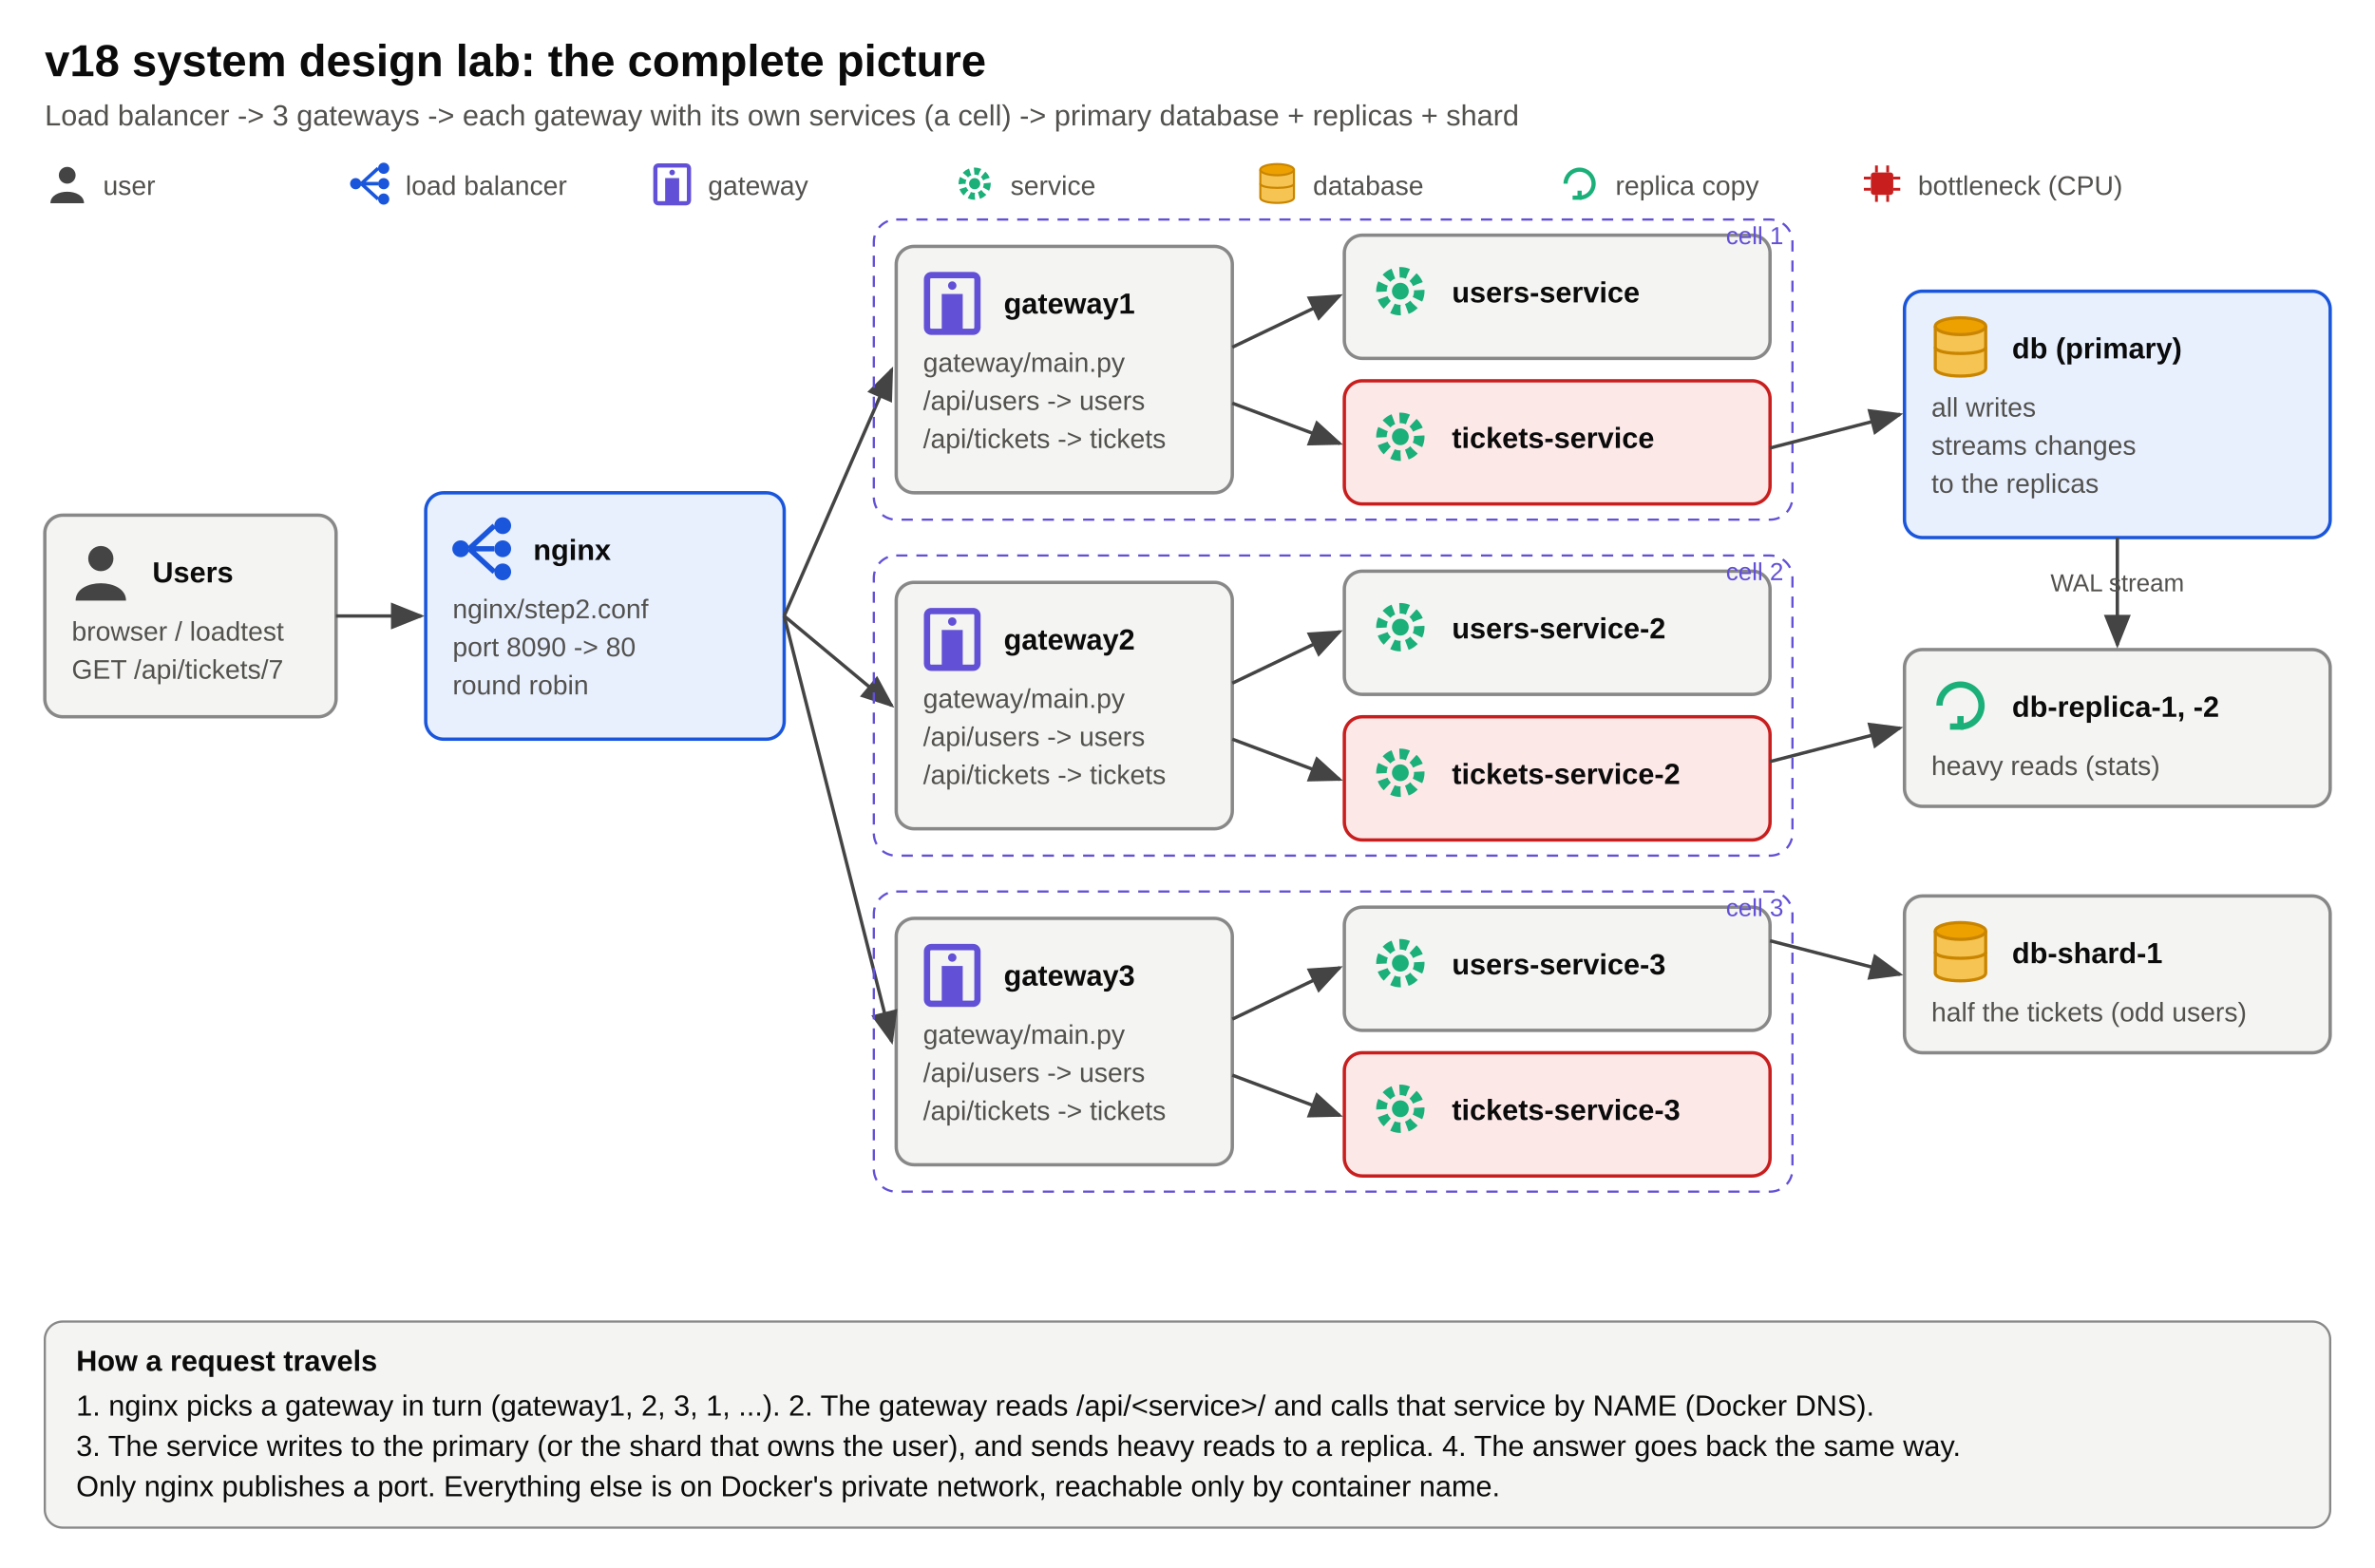
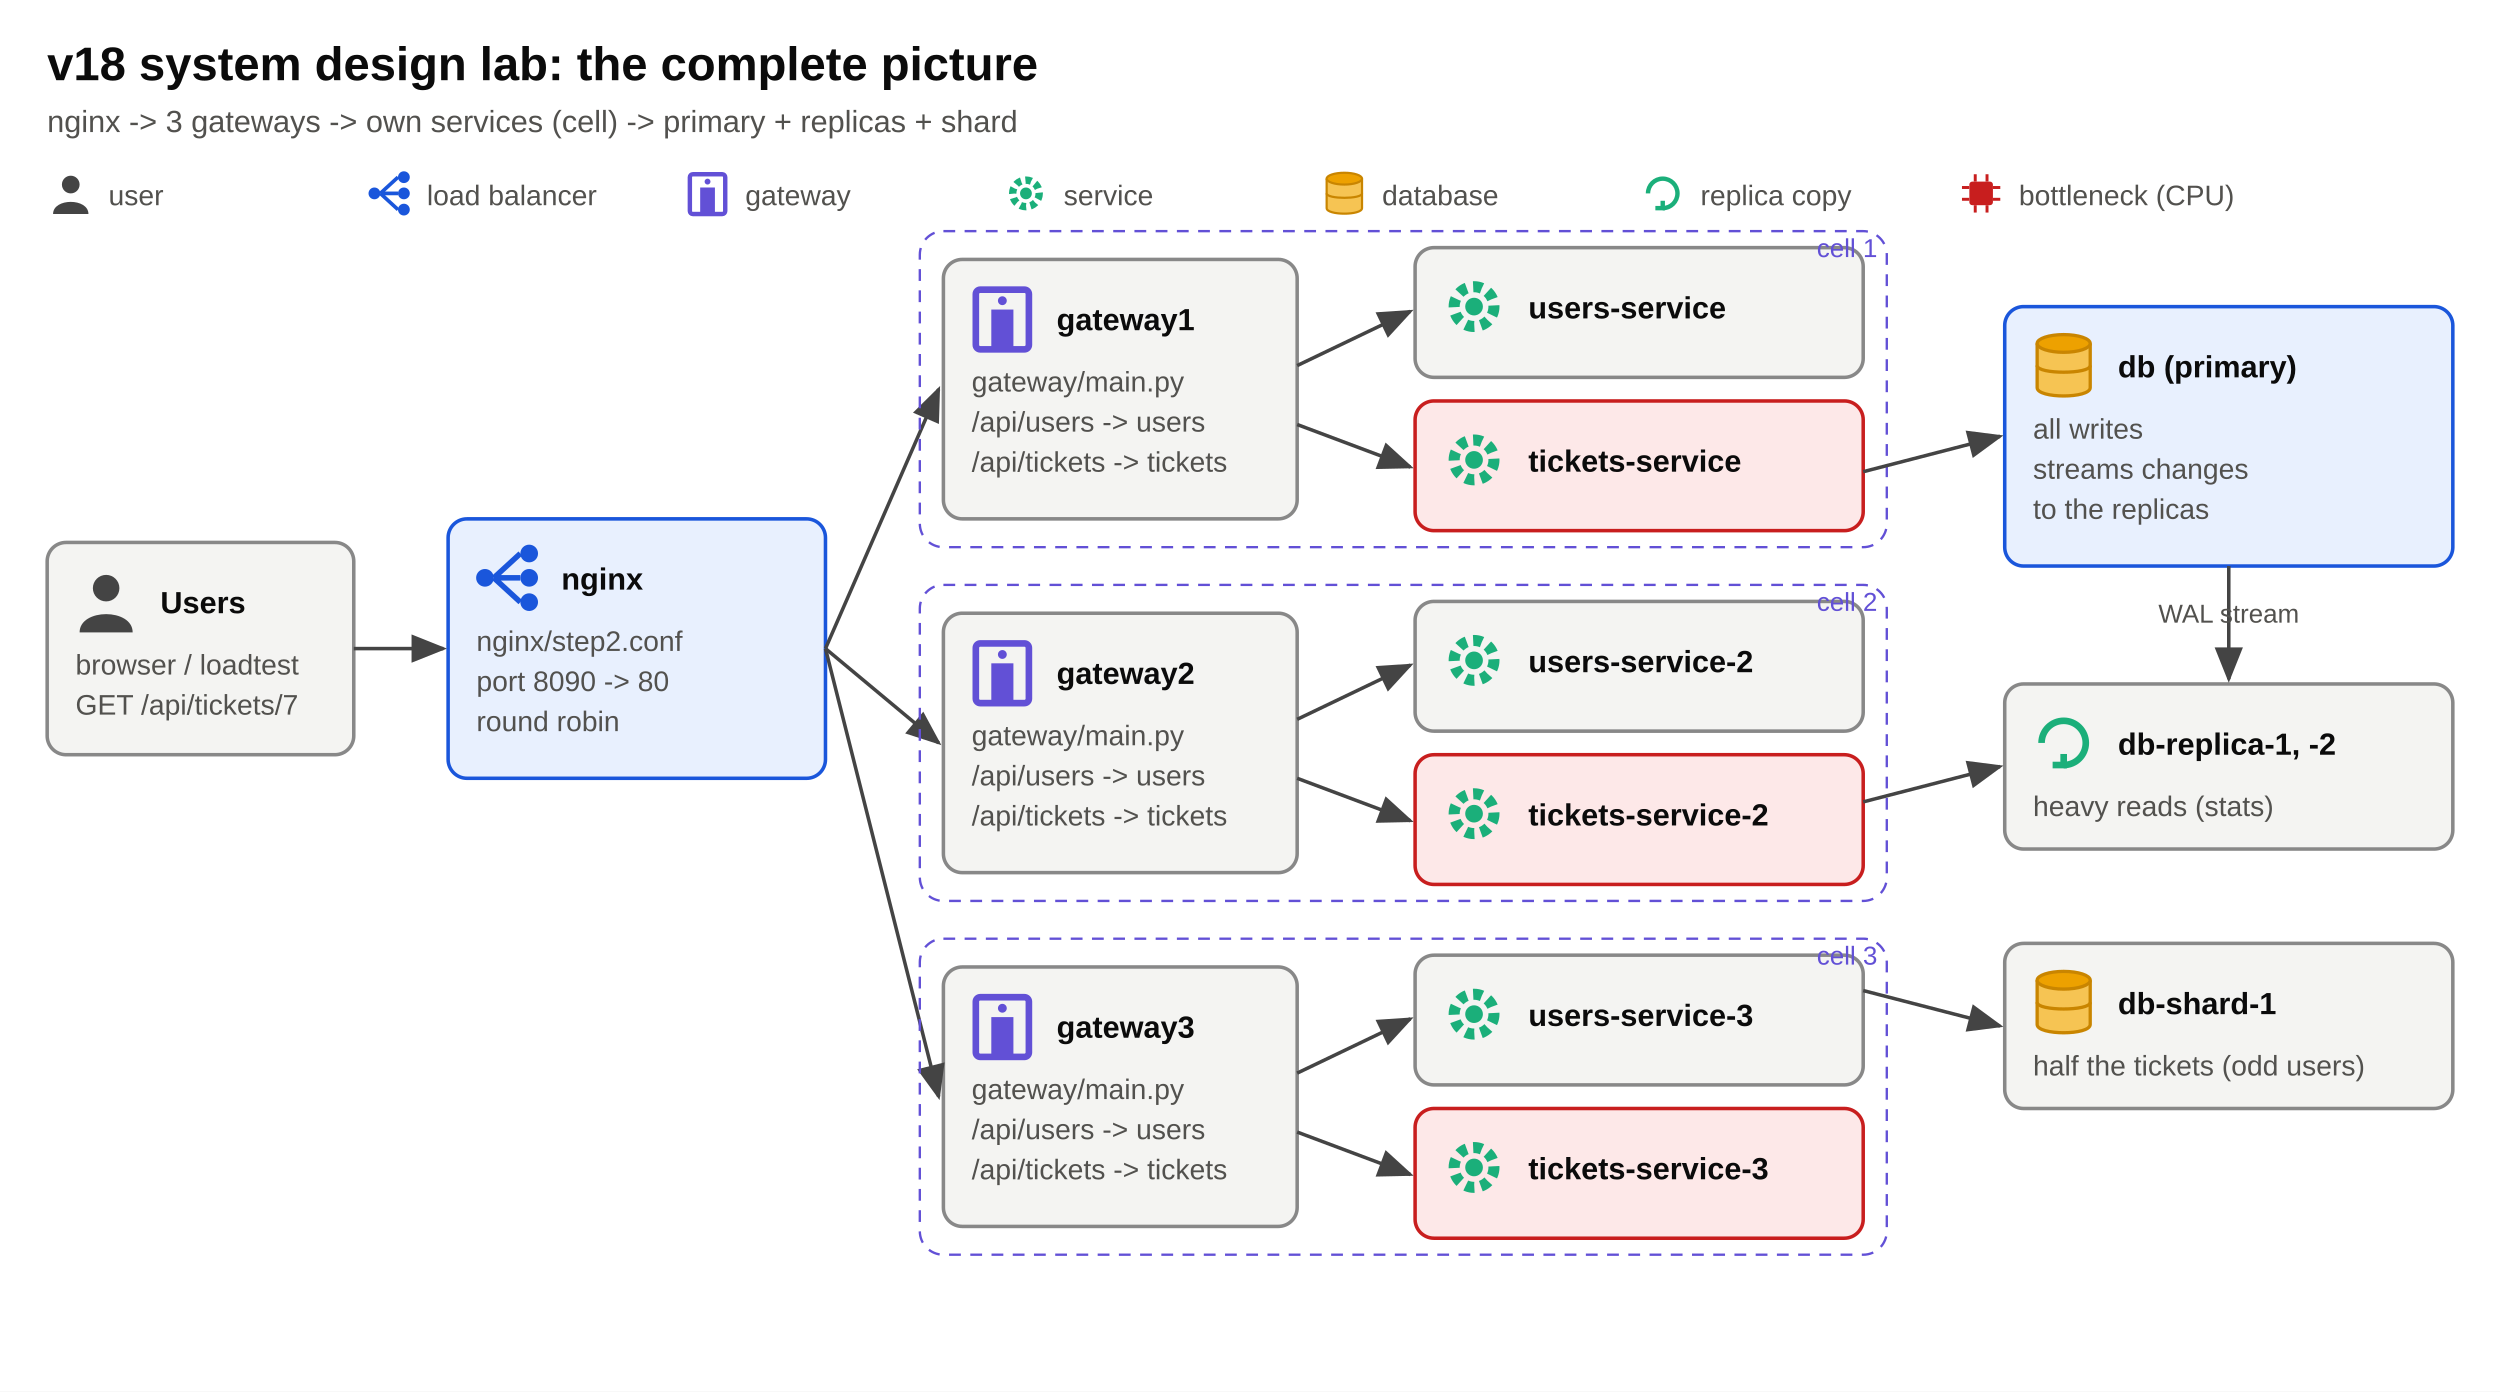
- <svg xmlns="http://www.w3.org/2000/svg" xmlns:xlink="http://www.w3.org/1999/xlink" width="1060" height="700" viewBox="0 0 1060 700" font-family="Arial, Helvetica, sans-serif" font-size="13">
+ <svg xmlns="http://www.w3.org/2000/svg" xmlns:xlink="http://www.w3.org/1999/xlink" width="1060" height="590" viewBox="0 0 1060 590" font-family="Arial, Helvetica, sans-serif" font-size="13">
  <defs>
    <marker id="arr" markerWidth="10" markerHeight="8" refX="9" refY="4" orient="auto">
      <path d="M0,0 L10,4 L0,8 z" fill="#444" />
    </marker>
    <symbol id="i-user" viewBox="0 0 32 32">
      <circle cx="16" cy="10" r="6" fill="#444" />
      <path d="M4,30 C4,19 28,19 28,30 z" fill="#444" />
    </symbol>
    <symbol id="i-lb" viewBox="0 0 32 32">
      <circle cx="6" cy="16" r="4" fill="#1a56db" />
      <circle cx="26" cy="5" r="4" fill="#1a56db" />
      <circle cx="26" cy="16" r="4" fill="#1a56db" />
      <circle cx="26" cy="27" r="4" fill="#1a56db" />
      <path d="M10,16 L22,5 M10,16 L22,16 M10,16 L22,27" stroke="#1a56db" stroke-width="2.5" />
    </symbol>
    <symbol id="i-gate" viewBox="0 0 32 32">
      <rect x="4" y="3" width="24" height="27" rx="2" fill="none" stroke="#6250d6" stroke-width="3" />
      <rect x="11" y="12" width="10" height="18" fill="#6250d6" />
      <circle cx="16" cy="8" r="2" fill="#6250d6" />
    </symbol>
    <symbol id="i-svc" viewBox="0 0 32 32">
      <circle cx="16" cy="16" r="9" fill="none" stroke="#1baf7a" stroke-width="5" stroke-dasharray="4 3" />
      <circle cx="16" cy="16" r="4" fill="#1baf7a" />
    </symbol>
    <symbol id="i-db" viewBox="0 0 32 32">
      <ellipse cx="16" cy="6" rx="12" ry="4" fill="#eda100" />
      <path d="M4,6 V26 C4,31 28,31 28,26 V6" fill="#f6c453" stroke="#c98500" stroke-width="1.5" />
      <ellipse cx="16" cy="6" rx="12" ry="4" fill="#eda100" stroke="#c98500" stroke-width="1.5" />
      <path d="M4,16 C4,20 28,20 28,16" fill="none" stroke="#c98500" stroke-width="1.5" />
    </symbol>
    <symbol id="i-copy" viewBox="0 0 32 32">
      <path d="M6,16 A10,10 0 1 1 16,26" fill="none" stroke="#1baf7a" stroke-width="3" />
      <path d="M11,26 L16,26 L16,21" fill="none" stroke="#1baf7a" stroke-width="3" />
    </symbol>
    <symbol id="i-cpu" viewBox="0 0 32 32">
      <rect x="8" y="8" width="16" height="16" rx="2" fill="#c81e1e" />
      <path d="M12,3 V8 M20,3 V8 M12,24 V29 M20,24 V29 M3,12 H8 M3,20 H8 M24,12 H29 M24,20 H29" stroke="#c81e1e" stroke-width="2" />
    </symbol>
    <symbol id="i-file" viewBox="0 0 32 32">
      <path d="M7,3 H20 L26,9 V29 H7 z" fill="#fff" stroke="#444" stroke-width="2" />
      <path d="M11,14 H22 M11,19 H22 M11,24 H18" stroke="#444" stroke-width="2" />
    </symbol>
    <symbol id="i-net" viewBox="0 0 32 32">
      <circle cx="16" cy="16" r="12" fill="none" stroke="#444" stroke-width="2" />
      <path d="M4,16 H28 M16,4 C9,10 9,22 16,28 M16,4 C23,10 23,22 16,28" fill="none" stroke="#444" stroke-width="2" />
    </symbol>
  </defs>
-   <rect width="1060" height="700" fill="#ffffff" />
+   <rect width="1060" height="590" fill="#ffffff" />
  <text x="20" y="34" font-size="20" font-weight="bold" fill="#0b0b0b">v18 system design lab: the complete picture</text>
-   <text x="20" y="56" fill="#52514e">Load balancer -&gt; 3 gateways -&gt; each gateway with its own services (a cell) -&gt; primary database + replicas + shard</text>
+   <text x="20" y="56" fill="#52514e">nginx -&gt; 3 gateways -&gt; own services (cell) -&gt; primary + replicas + shard</text>
  <use href="#i-user" xlink:href="#i-user" x="20" y="72" width="20" height="20" />
  <text x="46" y="87" font-size="12" fill="#52514e">user</text>
  <use href="#i-lb" xlink:href="#i-lb" x="155" y="72" width="20" height="20" />
  <text x="181" y="87" font-size="12" fill="#52514e">load balancer</text>
  <use href="#i-gate" xlink:href="#i-gate" x="290" y="72" width="20" height="20" />
  <text x="316" y="87" font-size="12" fill="#52514e">gateway</text>
  <use href="#i-svc" xlink:href="#i-svc" x="425" y="72" width="20" height="20" />
  <text x="451" y="87" font-size="12" fill="#52514e">service</text>
  <use href="#i-db" xlink:href="#i-db" x="560" y="72" width="20" height="20" />
  <text x="586" y="87" font-size="12" fill="#52514e">database</text>
  <use href="#i-copy" xlink:href="#i-copy" x="695" y="72" width="20" height="20" />
  <text x="721" y="87" font-size="12" fill="#52514e">replica copy</text>
  <use href="#i-cpu" xlink:href="#i-cpu" x="830" y="72" width="20" height="20" />
  <text x="856" y="87" font-size="12" fill="#52514e">bottleneck (CPU)</text>
  <rect x="20" y="230" width="130" height="90" rx="8" fill="#f4f4f2" stroke="#888" stroke-width="1.5" />
  <use href="#i-user" xlink:href="#i-user" x="30" y="240" width="30" height="30" />
  <text x="68" y="260" font-weight="bold" fill="#0b0b0b">Users</text>
  <text x="32" y="286" font-size="12" fill="#52514e">browser / loadtest</text>
  <text x="32" y="303" font-size="12" fill="#52514e">GET /api/tickets/7</text>
  <rect x="190" y="220" width="160" height="110" rx="8" fill="#e8f0fe" stroke="#1a56db" stroke-width="1.5" />
  <use href="#i-lb" xlink:href="#i-lb" x="200" y="230" width="30" height="30" />
  <text x="238" y="250" font-weight="bold" fill="#0b0b0b">nginx</text>
  <text x="202" y="276" font-size="12" fill="#52514e">nginx/step2.conf</text>
  <text x="202" y="293" font-size="12" fill="#52514e">port 8090 -&gt; 80</text>
  <text x="202" y="310" font-size="12" fill="#52514e">round robin</text>
  <rect x="400" y="110" width="150" height="110" rx="8" fill="#f4f4f2" stroke="#888" stroke-width="1.5" />
  <use href="#i-gate" xlink:href="#i-gate" x="410" y="120" width="30" height="30" />
  <text x="448" y="140" font-weight="bold" fill="#0b0b0b">gateway1</text>
  <text x="412" y="166" font-size="12" fill="#52514e">gateway/main.py</text>
  <text x="412" y="183" font-size="12" fill="#52514e">/api/users -&gt; users</text>
  <text x="412" y="200" font-size="12" fill="#52514e">/api/tickets -&gt; tickets</text>
  <rect x="600" y="105" width="190" height="55" rx="8" fill="#f4f4f2" stroke="#888" stroke-width="1.5" />
  <use href="#i-svc" xlink:href="#i-svc" x="610" y="115" width="30" height="30" />
  <text x="648" y="135" font-weight="bold" fill="#0b0b0b">users-service</text>
  <rect x="600" y="170" width="190" height="55" rx="8" fill="#fde8e8" stroke="#c81e1e" stroke-width="1.5" />
  <use href="#i-svc" xlink:href="#i-svc" x="610" y="180" width="30" height="30" />
  <text x="648" y="200" font-weight="bold" fill="#0b0b0b">tickets-service</text>
  <line x1="350" y1="275" x2="398" y2="165" stroke="#444" stroke-width="1.5" marker-end="url(#arr)" />
  <line x1="550" y1="155" x2="598" y2="132" stroke="#444" stroke-width="1.5" marker-end="url(#arr)" />
  <line x1="550" y1="180" x2="598" y2="198" stroke="#444" stroke-width="1.5" marker-end="url(#arr)" />
  <rect x="390" y="98" width="410" height="134" rx="10" fill="none" stroke="#6250d6" stroke-dasharray="5 4" />
  <text x="796" y="109" text-anchor="end" font-size="11" fill="#6250d6">cell 1</text>
  <rect x="400" y="260" width="150" height="110" rx="8" fill="#f4f4f2" stroke="#888" stroke-width="1.5" />
  <use href="#i-gate" xlink:href="#i-gate" x="410" y="270" width="30" height="30" />
  <text x="448" y="290" font-weight="bold" fill="#0b0b0b">gateway2</text>
  <text x="412" y="316" font-size="12" fill="#52514e">gateway/main.py</text>
  <text x="412" y="333" font-size="12" fill="#52514e">/api/users -&gt; users</text>
  <text x="412" y="350" font-size="12" fill="#52514e">/api/tickets -&gt; tickets</text>
  <rect x="600" y="255" width="190" height="55" rx="8" fill="#f4f4f2" stroke="#888" stroke-width="1.5" />
  <use href="#i-svc" xlink:href="#i-svc" x="610" y="265" width="30" height="30" />
  <text x="648" y="285" font-weight="bold" fill="#0b0b0b">users-service-2</text>
  <rect x="600" y="320" width="190" height="55" rx="8" fill="#fde8e8" stroke="#c81e1e" stroke-width="1.5" />
  <use href="#i-svc" xlink:href="#i-svc" x="610" y="330" width="30" height="30" />
  <text x="648" y="350" font-weight="bold" fill="#0b0b0b">tickets-service-2</text>
  <line x1="350" y1="275" x2="398" y2="315" stroke="#444" stroke-width="1.5" marker-end="url(#arr)" />
  <line x1="550" y1="305" x2="598" y2="282" stroke="#444" stroke-width="1.5" marker-end="url(#arr)" />
  <line x1="550" y1="330" x2="598" y2="348" stroke="#444" stroke-width="1.5" marker-end="url(#arr)" />
  <rect x="390" y="248" width="410" height="134" rx="10" fill="none" stroke="#6250d6" stroke-dasharray="5 4" />
  <text x="796" y="259" text-anchor="end" font-size="11" fill="#6250d6">cell 2</text>
  <rect x="400" y="410" width="150" height="110" rx="8" fill="#f4f4f2" stroke="#888" stroke-width="1.5" />
  <use href="#i-gate" xlink:href="#i-gate" x="410" y="420" width="30" height="30" />
  <text x="448" y="440" font-weight="bold" fill="#0b0b0b">gateway3</text>
  <text x="412" y="466" font-size="12" fill="#52514e">gateway/main.py</text>
  <text x="412" y="483" font-size="12" fill="#52514e">/api/users -&gt; users</text>
  <text x="412" y="500" font-size="12" fill="#52514e">/api/tickets -&gt; tickets</text>
  <rect x="600" y="405" width="190" height="55" rx="8" fill="#f4f4f2" stroke="#888" stroke-width="1.5" />
  <use href="#i-svc" xlink:href="#i-svc" x="610" y="415" width="30" height="30" />
  <text x="648" y="435" font-weight="bold" fill="#0b0b0b">users-service-3</text>
  <rect x="600" y="470" width="190" height="55" rx="8" fill="#fde8e8" stroke="#c81e1e" stroke-width="1.5" />
  <use href="#i-svc" xlink:href="#i-svc" x="610" y="480" width="30" height="30" />
  <text x="648" y="500" font-weight="bold" fill="#0b0b0b">tickets-service-3</text>
  <line x1="350" y1="275" x2="398" y2="465" stroke="#444" stroke-width="1.5" marker-end="url(#arr)" />
  <line x1="550" y1="455" x2="598" y2="432" stroke="#444" stroke-width="1.5" marker-end="url(#arr)" />
  <line x1="550" y1="480" x2="598" y2="498" stroke="#444" stroke-width="1.5" marker-end="url(#arr)" />
  <rect x="390" y="398" width="410" height="134" rx="10" fill="none" stroke="#6250d6" stroke-dasharray="5 4" />
  <text x="796" y="409" text-anchor="end" font-size="11" fill="#6250d6">cell 3</text>
  <line x1="150" y1="275" x2="188" y2="275" stroke="#444" stroke-width="1.5" marker-end="url(#arr)" />
  <rect x="850" y="130" width="190" height="110" rx="8" fill="#e8f0fe" stroke="#1a56db" stroke-width="1.5" />
  <use href="#i-db" xlink:href="#i-db" x="860" y="140" width="30" height="30" />
  <text x="898" y="160" font-weight="bold" fill="#0b0b0b">db (primary)</text>
  <text x="862" y="186" font-size="12" fill="#52514e">all writes</text>
  <text x="862" y="203" font-size="12" fill="#52514e">streams changes</text>
  <text x="862" y="220" font-size="12" fill="#52514e">to the replicas</text>
  <rect x="850" y="290" width="190" height="70" rx="8" fill="#f4f4f2" stroke="#888" stroke-width="1.5" />
  <use href="#i-copy" xlink:href="#i-copy" x="860" y="300" width="30" height="30" />
  <text x="898" y="320" font-weight="bold" fill="#0b0b0b">db-replica-1, -2</text>
  <text x="862" y="346" font-size="12" fill="#52514e">heavy reads (stats)</text>
  <rect x="850" y="400" width="190" height="70" rx="8" fill="#f4f4f2" stroke="#888" stroke-width="1.5" />
  <use href="#i-db" xlink:href="#i-db" x="860" y="410" width="30" height="30" />
  <text x="898" y="430" font-weight="bold" fill="#0b0b0b">db-shard-1</text>
  <text x="862" y="456" font-size="12" fill="#52514e">half the tickets (odd users)</text>
  <line x1="790" y1="200" x2="848" y2="185" stroke="#444" stroke-width="1.5" marker-end="url(#arr)" />
  <line x1="790" y1="340" x2="848" y2="325" stroke="#444" stroke-width="1.5" marker-end="url(#arr)" />
  <line x1="945" y1="240" x2="945" y2="288" stroke="#444" stroke-width="1.5" marker-end="url(#arr)" />
  <text x="945.0" y="264.0" text-anchor="middle" font-size="11" fill="#52514e">WAL stream</text>
  <line x1="790" y1="420" x2="848" y2="435" stroke="#444" stroke-width="1.5" marker-end="url(#arr)" />
-   <rect x="20" y="590" width="1020" height="92" rx="8" fill="#f4f4f2" stroke="#888" />
-   <text x="34" y="612" font-weight="bold" fill="#0b0b0b">How a request travels</text>
-   <text x="34" y="632" fill="#0b0b0b">1. nginx picks a gateway in turn (gateway1, 2, 3, 1, ...). 2. The gateway reads /api/&lt;service&gt;/ and calls that service by NAME (Docker DNS).</text>
-   <text x="34" y="650" fill="#0b0b0b">3. The service writes to the primary (or the shard that owns the user), and sends heavy reads to a replica. 4. The answer goes back the same way.</text>
-   <text x="34" y="668" fill="#0b0b0b">Only nginx publishes a port. Everything else is on Docker's private network, reachable only by container name.</text>
</svg>
